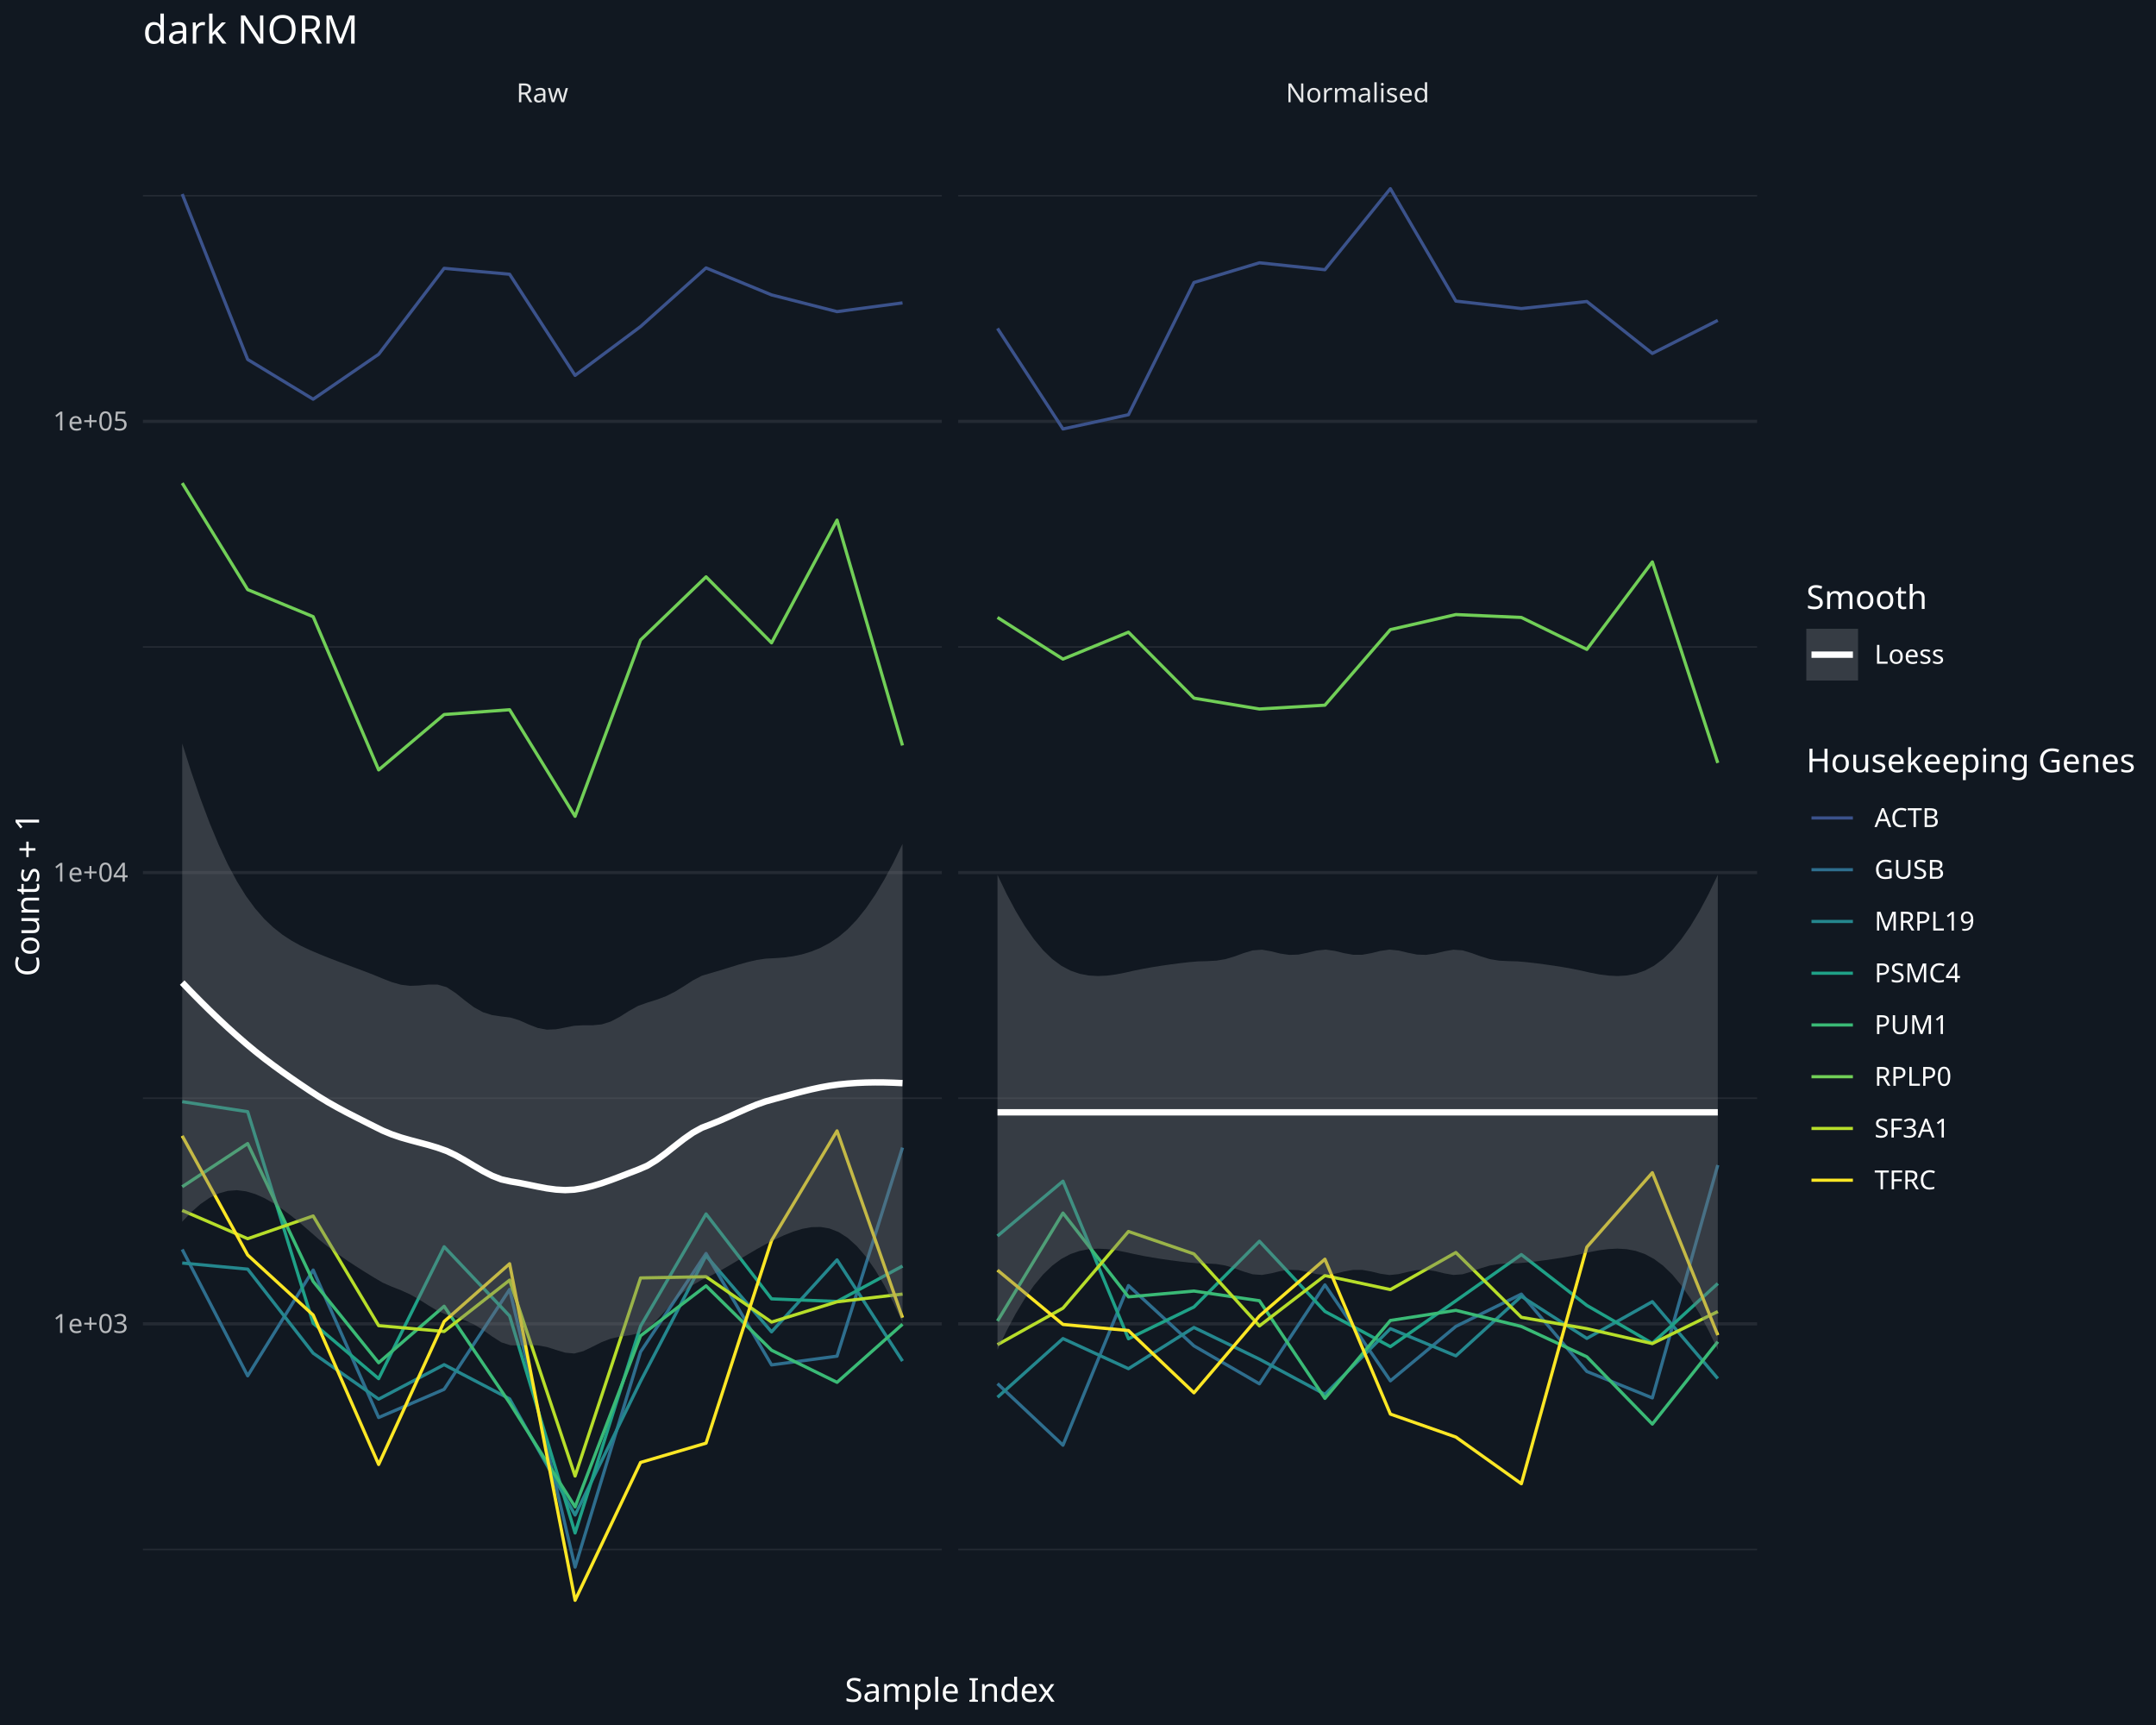
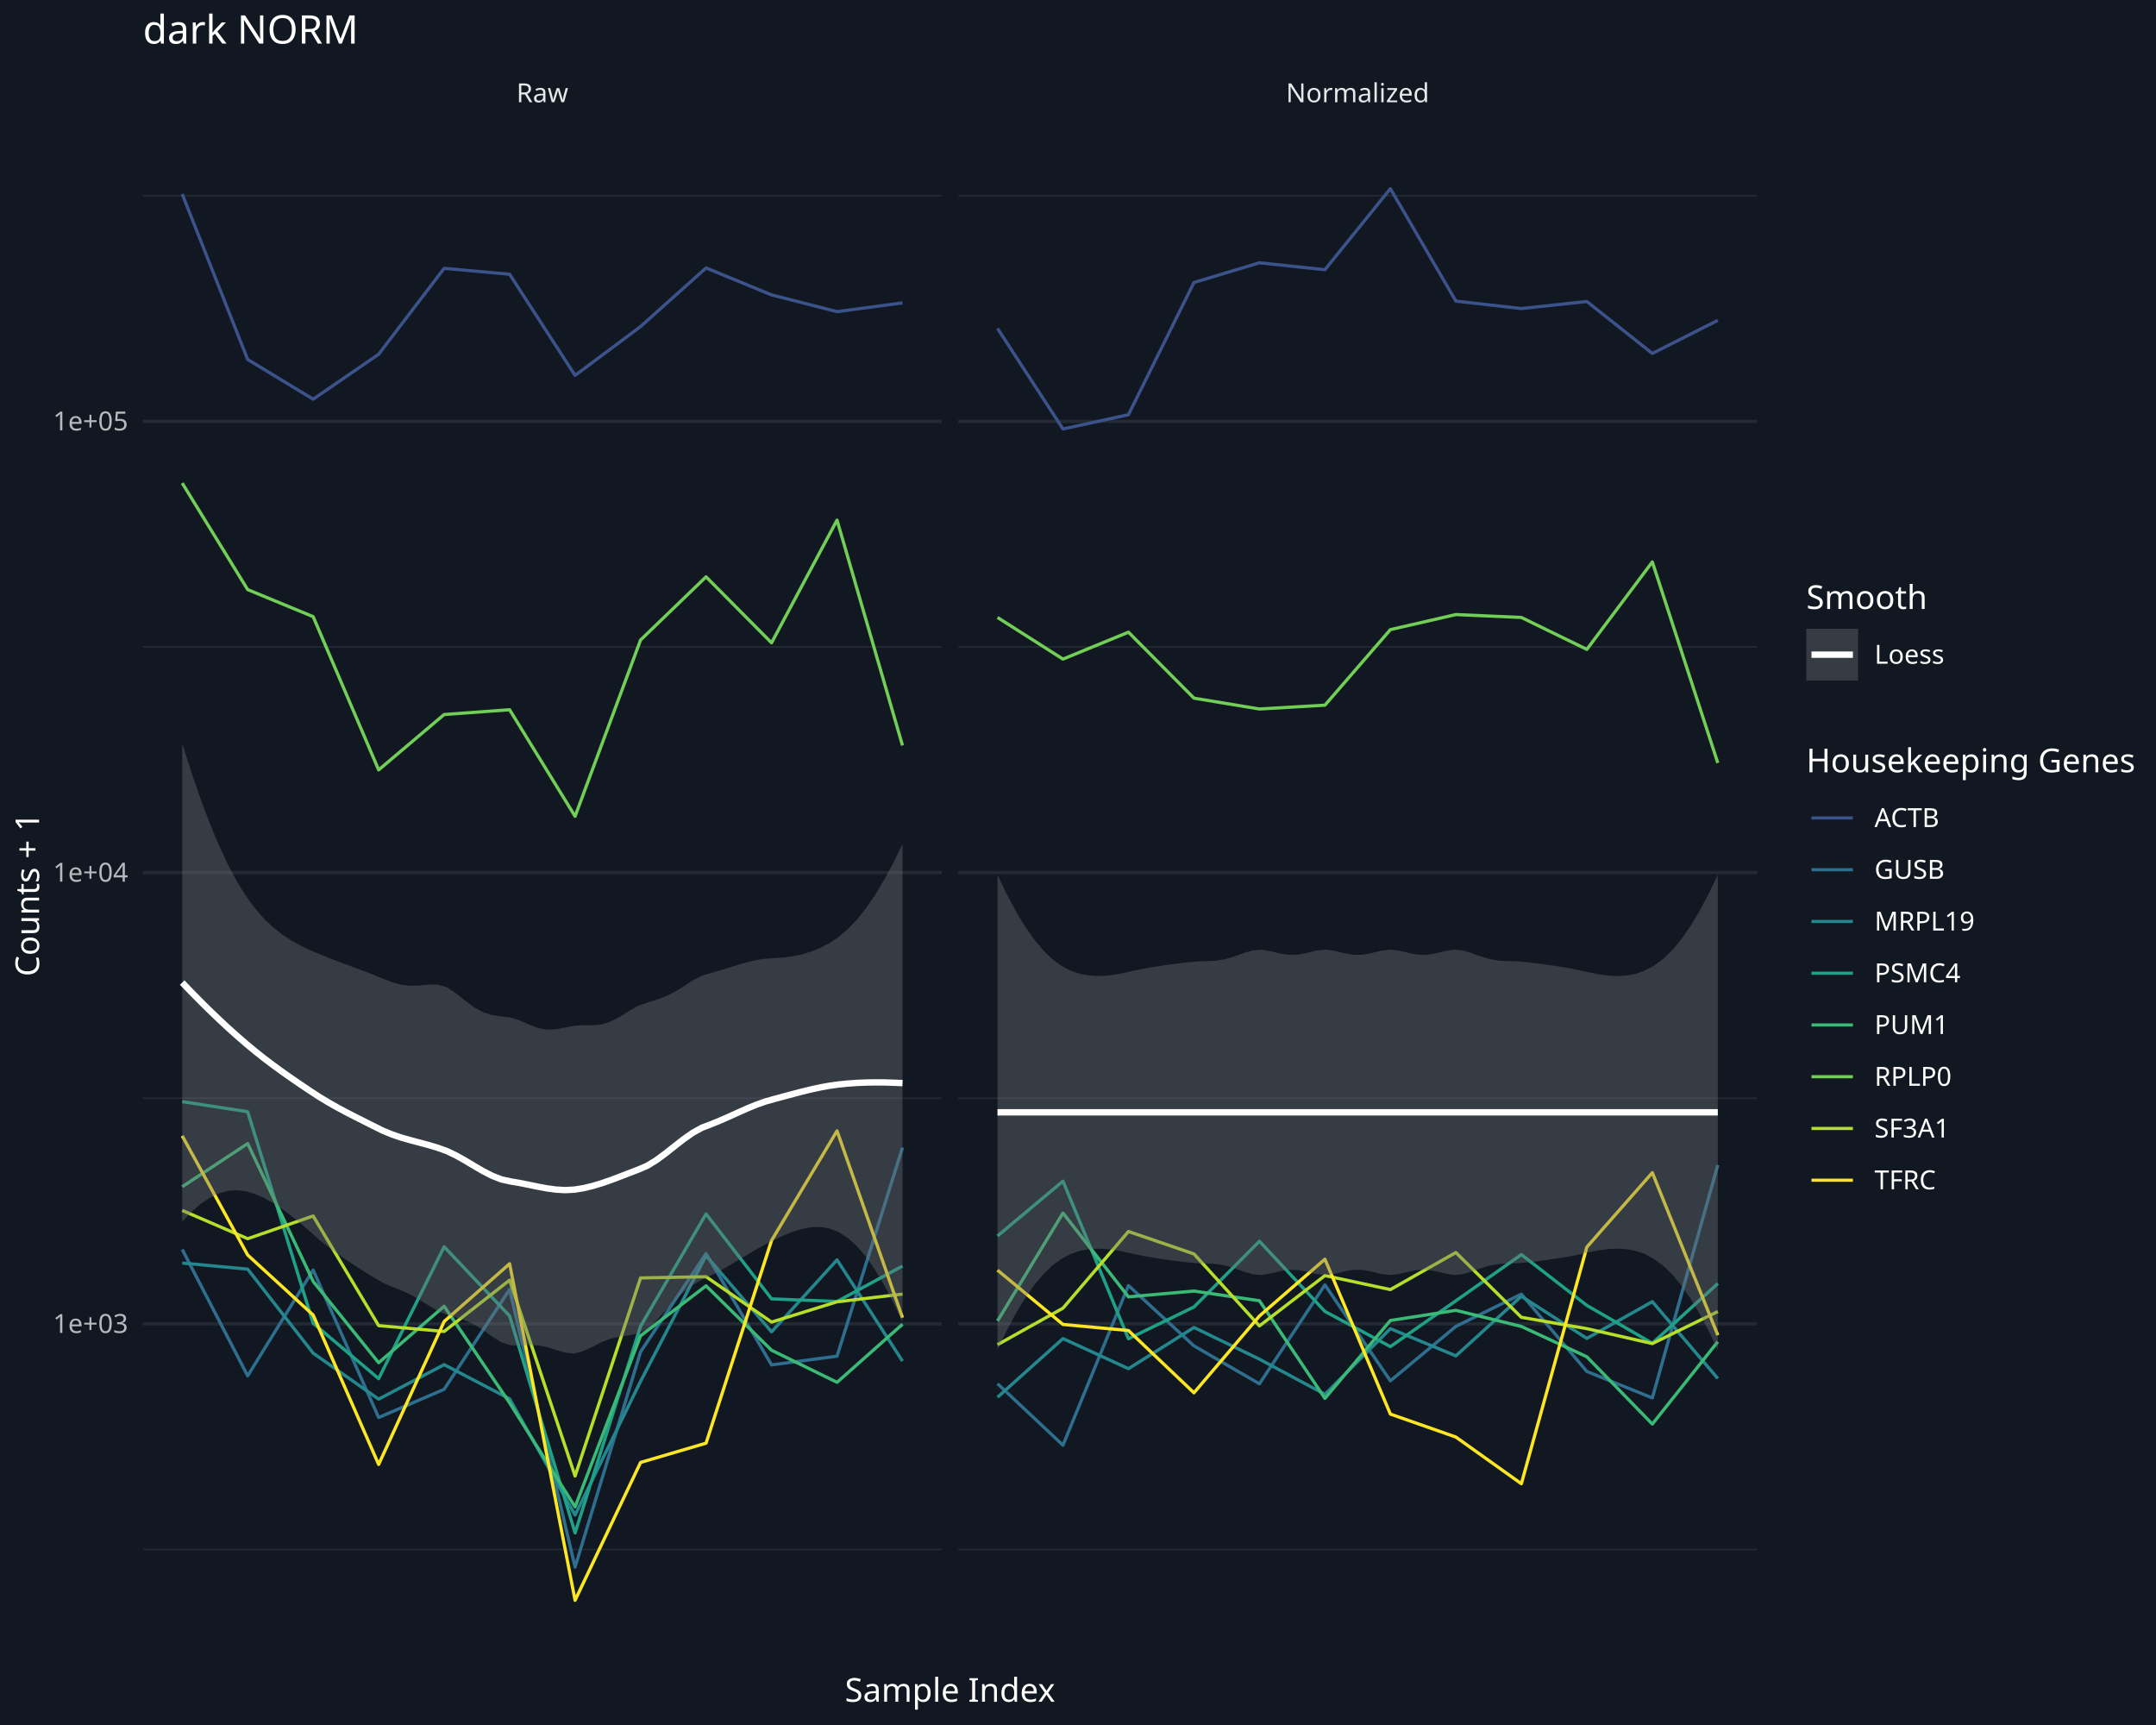
<svg xmlns="http://www.w3.org/2000/svg" class="svglite" data-engine-version="2.0" width="720.00pt" height="576.00pt" viewBox="0 0 720.00 576.00">
  <defs>
    <style type="text/css">
    .svglite line, .svglite polyline, .svglite polygon, .svglite path, .svglite rect, .svglite circle {
      fill: none;
      stroke: #000000;
      stroke-linecap: round;
      stroke-linejoin: round;
      stroke-miterlimit: 10.00;
    }
  </style>
  </defs>
  <rect width="100%" height="100%" style="stroke: none; fill: #FFFFFF;" />
  <defs>
    <clipPath id="cpMC4wMHw3MjAuMDB8MC4wMHw1NzYuMDA=">
      <rect x="0.00" y="0.00" width="720.00" height="576.00" />
    </clipPath>
  </defs>
  <g clip-path="url(#cpMC4wMHw3MjAuMDB8MC4wMHw1NzYuMDA=)">
    <rect x="0.00" y="0.00" width="720.00" height="576.00" style="stroke-width: 1.07; stroke: none; fill: #111821;" />
  </g>
  <defs>
    <clipPath id="cpNDcuNzN8MzE0LjUyfDM5LjQzfDU1Ny45Mw==">
      <rect x="47.73" y="39.43" width="266.79" height="518.49" />
    </clipPath>
  </defs>
  <g clip-path="url(#cpNDcuNzN8MzE0LjUyfDM5LjQzfDU1Ny45Mw==)">
    <polyline points="47.73,517.39 314.52,517.39 " style="stroke-width: 0.53; stroke: #242A33; stroke-linecap: butt;" />
    <polyline points="47.73,366.71 314.52,366.71 " style="stroke-width: 0.53; stroke: #242A33; stroke-linecap: butt;" />
    <polyline points="47.73,216.03 314.52,216.03 " style="stroke-width: 0.53; stroke: #242A33; stroke-linecap: butt;" />
    <polyline points="47.73,65.35 314.52,65.35 " style="stroke-width: 0.53; stroke: #242A33; stroke-linecap: butt;" />
    <polyline points="47.73,442.05 314.52,442.05 " style="stroke-width: 1.07; stroke: #242A33; stroke-linecap: butt;" />
    <polyline points="47.73,291.37 314.52,291.37 " style="stroke-width: 1.07; stroke: #242A33; stroke-linecap: butt;" />
    <polyline points="47.73,140.69 314.52,140.69 " style="stroke-width: 1.07; stroke: #242A33; stroke-linecap: butt;" />
    <polyline points="60.85,64.80 82.71,120.03 104.58,133.30 126.45,118.29 148.32,89.60 170.19,91.58 192.05,125.35 213.92,109.04 235.79,89.46 257.66,98.47 279.53,104.06 301.39,101.14 " style="stroke-width: 1.07; stroke: #3B528B; stroke-linecap: butt;" />
    <polyline points="60.85,417.20 82.71,459.41 104.58,424.08 126.45,473.33 148.32,463.91 170.19,430.56 192.05,523.28 213.92,451.39 235.79,418.55 257.66,455.76 279.53,452.84 301.39,383.20 " style="stroke-width: 1.07; stroke: #2E6E8E; stroke-linecap: butt;" />
    <polyline points="60.85,421.74 82.71,423.78 104.58,451.84 126.45,467.19 148.32,455.68 170.19,467.10 192.05,505.89 213.92,461.23 235.79,419.29 257.66,444.72 279.53,420.69 301.39,454.48 " style="stroke-width: 1.07; stroke: #24878E; stroke-linecap: butt;" />
    <polyline points="60.85,367.86 82.71,371.21 104.58,441.85 126.45,460.35 148.32,416.31 170.19,439.42 192.05,511.88 213.92,442.84 235.79,405.35 257.66,433.71 279.53,434.58 301.39,422.75 " style="stroke-width: 1.07; stroke: #1FA187; stroke-linecap: butt;" />
    <polyline points="60.85,396.27 82.71,381.85 104.58,427.87 126.45,455.04 148.32,436.17 170.19,468.45 192.05,503.17 213.92,446.03 235.79,429.36 257.66,450.86 279.53,461.58 301.39,442.18 " style="stroke-width: 1.07; stroke: #3ABA76; stroke-linecap: butt;" />
    <polyline points="60.85,161.31 82.71,196.88 104.58,205.91 126.45,257.08 148.32,238.59 170.19,236.99 192.05,272.58 213.92,213.70 235.79,192.61 257.66,214.65 279.53,173.67 301.39,248.92 " style="stroke-width: 1.07; stroke: #71CF57; stroke-linecap: butt;" />
    <polyline points="60.85,404.17 82.71,413.62 104.58,406.03 126.45,442.64 148.32,444.59 170.19,427.45 192.05,492.87 213.92,426.72 235.79,426.31 257.66,441.46 279.53,434.69 301.39,432.11 " style="stroke-width: 1.07; stroke: #B7DE2A; stroke-linecap: butt;" />
    <polyline points="60.85,379.27 82.71,419.06 104.58,439.11 126.45,489.00 148.32,441.27 170.19,421.98 192.05,534.36 213.92,488.33 235.79,481.89 257.66,414.22 279.53,377.61 301.39,439.99 " style="stroke-width: 1.07; stroke: #FDE725; stroke-linecap: butt;" />
    <polygon points="60.85,248.27 63.89,257.82 66.94,266.66 69.98,274.76 73.03,282.08 76.07,288.60 79.12,294.30 82.16,299.21 85.21,303.36 88.25,306.84 91.30,309.72 94.34,312.12 97.39,314.11 100.43,315.79 103.48,317.24 106.52,318.53 109.56,319.76 112.61,320.94 115.65,322.08 118.70,323.21 121.74,324.34 124.79,325.52 127.83,326.78 130.88,327.96 133.92,328.82 136.97,329.18 140.01,329.07 143.06,328.77 146.10,328.76 149.15,329.63 152.19,331.61 155.24,334.07 158.28,336.35 161.33,338.01 164.37,338.96 167.42,339.41 170.46,339.77 173.51,340.72 176.55,342.08 179.60,343.26 182.64,343.82 185.69,343.69 188.73,343.10 191.78,342.52 194.82,342.35 197.87,342.36 200.91,342.06 203.96,341.11 207.00,339.51 210.05,337.58 213.09,335.88 216.14,334.79 219.18,333.85 222.23,332.72 225.27,331.22 228.32,329.36 231.36,327.39 234.41,325.80 237.45,324.90 240.50,324.01 243.54,323.07 246.59,322.12 249.63,321.26 252.68,320.55 255.72,320.10 258.77,319.94 261.81,319.72 264.86,319.30 267.90,318.66 270.95,317.73 273.99,316.49 277.04,314.87 280.08,312.83 283.13,310.25 286.17,307.07 289.21,303.26 292.26,298.81 295.30,293.73 298.35,288.06 301.39,281.81 301.39,441.53 298.35,434.99 295.30,429.15 292.26,424.03 289.21,419.68 286.17,416.12 283.13,413.37 280.08,411.41 277.04,410.21 273.99,409.70 270.95,409.77 267.90,410.33 264.86,411.26 261.81,412.48 258.77,413.89 255.72,415.44 252.68,417.13 249.63,418.92 246.59,420.75 243.54,422.57 240.50,424.32 237.45,425.91 234.41,427.33 231.36,429.08 228.32,431.38 225.27,434.27 222.23,437.60 219.18,440.96 216.14,443.73 213.09,445.26 210.05,445.89 207.00,446.31 203.96,446.99 200.91,448.16 197.87,449.69 194.82,451.15 191.78,451.95 188.73,451.67 185.69,450.75 182.64,449.79 179.60,449.23 176.55,449.14 173.51,449.28 170.46,449.20 167.42,448.22 164.37,446.28 161.33,444.11 158.28,442.23 155.24,440.87 152.19,439.92 149.15,439.01 146.10,437.70 143.06,435.88 140.01,433.94 136.97,432.22 133.92,430.84 130.88,429.65 127.83,428.31 124.79,426.53 121.74,424.65 118.70,422.72 115.65,420.71 112.61,418.60 109.56,416.33 106.52,413.87 103.48,411.19 100.43,408.56 97.39,406.07 94.34,403.79 91.30,401.76 88.25,400.04 85.21,398.70 82.16,397.80 79.12,397.42 76.07,397.65 73.03,398.50 69.98,399.97 66.94,402.06 63.89,404.73 60.85,407.94 " style="stroke-width: 0.00; stroke: none; stroke-linecap: butt; fill: #70747A; fill-opacity: 0.40;" />
    <polyline points="60.85,248.27 63.89,257.82 66.94,266.66 69.98,274.76 73.03,282.08 76.07,288.60 79.12,294.30 82.16,299.21 85.21,303.36 88.25,306.84 91.30,309.72 94.34,312.12 97.39,314.11 100.43,315.79 103.48,317.24 106.52,318.53 109.56,319.76 112.61,320.94 115.65,322.08 118.70,323.21 121.74,324.34 124.79,325.52 127.83,326.78 130.88,327.96 133.92,328.82 136.97,329.18 140.01,329.07 143.06,328.77 146.10,328.76 149.15,329.63 152.19,331.61 155.24,334.07 158.28,336.35 161.33,338.01 164.37,338.96 167.42,339.41 170.46,339.77 173.51,340.72 176.55,342.08 179.60,343.26 182.64,343.82 185.69,343.69 188.73,343.10 191.78,342.52 194.82,342.35 197.87,342.36 200.91,342.06 203.96,341.11 207.00,339.51 210.05,337.58 213.09,335.88 216.14,334.79 219.18,333.85 222.23,332.72 225.27,331.22 228.32,329.36 231.36,327.39 234.41,325.80 237.45,324.90 240.50,324.01 243.54,323.07 246.59,322.12 249.63,321.26 252.68,320.55 255.72,320.10 258.77,319.94 261.81,319.72 264.86,319.30 267.90,318.66 270.95,317.73 273.99,316.49 277.04,314.87 280.08,312.83 283.13,310.25 286.17,307.07 289.21,303.26 292.26,298.81 295.30,293.73 298.35,288.06 301.39,281.81 " style="stroke-width: 2.13; stroke: none; stroke-linecap: butt;" />
    <polyline points="301.39,441.53 298.35,434.99 295.30,429.15 292.26,424.03 289.21,419.68 286.17,416.12 283.13,413.37 280.08,411.41 277.04,410.21 273.99,409.70 270.95,409.77 267.90,410.33 264.86,411.26 261.81,412.48 258.77,413.89 255.72,415.44 252.68,417.13 249.63,418.92 246.59,420.75 243.54,422.57 240.50,424.32 237.45,425.91 234.41,427.33 231.36,429.08 228.32,431.38 225.27,434.27 222.23,437.60 219.18,440.96 216.14,443.73 213.09,445.26 210.05,445.89 207.00,446.31 203.96,446.99 200.91,448.16 197.87,449.69 194.82,451.15 191.78,451.95 188.73,451.67 185.69,450.75 182.64,449.79 179.60,449.23 176.55,449.14 173.51,449.28 170.46,449.20 167.42,448.22 164.37,446.28 161.33,444.11 158.28,442.23 155.24,440.87 152.19,439.92 149.15,439.01 146.10,437.70 143.06,435.88 140.01,433.94 136.97,432.22 133.92,430.84 130.88,429.65 127.83,428.31 124.79,426.53 121.74,424.65 118.70,422.72 115.65,420.71 112.61,418.60 109.56,416.33 106.52,413.87 103.48,411.19 100.43,408.56 97.39,406.07 94.34,403.79 91.30,401.76 88.25,400.04 85.21,398.70 82.16,397.80 79.12,397.42 76.07,397.65 73.03,398.50 69.98,399.97 66.94,402.06 63.89,404.73 60.85,407.94 " style="stroke-width: 2.13; stroke: none; stroke-linecap: butt;" />
    <polyline points="60.85,328.10 63.89,331.27 66.94,334.36 69.98,337.37 73.03,340.29 76.07,343.12 79.12,345.86 82.16,348.50 85.21,351.03 88.25,353.44 91.30,355.74 94.34,357.95 97.39,360.09 100.43,362.17 103.48,364.22 106.52,366.20 109.56,368.05 112.61,369.77 115.65,371.40 118.70,372.96 121.74,374.50 124.79,376.03 127.83,377.54 130.88,378.80 133.92,379.83 136.97,380.70 140.01,381.51 143.06,382.32 146.10,383.23 149.15,384.32 152.19,385.76 155.24,387.47 158.28,389.29 161.33,391.06 164.37,392.62 167.42,393.81 170.46,394.49 173.51,395.00 176.55,395.61 179.60,396.24 182.64,396.81 185.69,397.22 188.73,397.39 191.78,397.24 194.82,396.75 197.87,396.02 200.91,395.11 203.96,394.05 207.00,392.91 210.05,391.73 213.09,390.57 216.14,389.26 219.18,387.40 222.23,385.16 225.27,382.75 228.32,380.37 231.36,378.24 234.41,376.56 237.45,375.40 240.50,374.16 243.54,372.82 246.59,371.44 249.63,370.09 252.68,368.84 255.72,367.77 258.77,366.92 261.81,366.10 264.86,365.28 267.90,364.49 270.95,363.75 273.99,363.09 277.04,362.54 280.08,362.12 283.13,361.81 286.17,361.60 289.21,361.47 292.26,361.42 295.30,361.44 298.35,361.53 301.39,361.67 " style="stroke-width: 2.13; stroke: #FFFFFF; stroke-linecap: butt;" />
  </g>
  <g clip-path="url(#cpMC4wMHw3MjAuMDB8MC4wMHw1NzYuMDA=)">
</g>
  <defs>
    <clipPath id="cpMzE5Ljk5fDU4Ni43OHwzOS40M3w1NTcuOTM=">
      <rect x="319.99" y="39.43" width="266.79" height="518.49" />
    </clipPath>
  </defs>
  <g clip-path="url(#cpMzE5Ljk5fDU4Ni43OHwzOS40M3w1NTcuOTM=)">
    <polyline points="319.99,517.39 586.78,517.39 " style="stroke-width: 0.53; stroke: #242A33; stroke-linecap: butt;" />
    <polyline points="319.99,366.71 586.78,366.71 " style="stroke-width: 0.53; stroke: #242A33; stroke-linecap: butt;" />
    <polyline points="319.99,216.03 586.78,216.03 " style="stroke-width: 0.53; stroke: #242A33; stroke-linecap: butt;" />
    <polyline points="319.99,65.35 586.78,65.35 " style="stroke-width: 0.53; stroke: #242A33; stroke-linecap: butt;" />
    <polyline points="319.99,442.05 586.78,442.05 " style="stroke-width: 1.07; stroke: #242A33; stroke-linecap: butt;" />
    <polyline points="319.99,291.37 586.78,291.37 " style="stroke-width: 1.07; stroke: #242A33; stroke-linecap: butt;" />
    <polyline points="319.99,140.69 586.78,140.69 " style="stroke-width: 1.07; stroke: #242A33; stroke-linecap: butt;" />
    <polyline points="333.12,109.67 354.98,143.24 376.85,138.48 398.72,94.33 420.59,87.75 442.46,90.06 464.32,63.00 486.19,100.54 508.06,103.03 529.93,100.67 551.80,118.02 573.66,106.97 " style="stroke-width: 1.07; stroke: #3B528B; stroke-linecap: butt;" />
    <polyline points="333.12,462.02 354.98,482.58 376.85,429.26 398.72,449.40 420.59,462.07 442.46,429.04 464.32,461.08 486.19,442.90 508.06,432.12 529.93,457.95 551.80,466.78 573.66,389.03 " style="stroke-width: 1.07; stroke: #2E6E8E; stroke-linecap: butt;" />
    <polyline points="333.12,466.56 354.98,446.97 376.85,457.02 398.72,443.26 420.59,453.84 442.46,465.58 464.32,443.65 486.19,452.74 508.06,432.85 529.93,446.91 551.80,434.64 573.66,460.31 " style="stroke-width: 1.07; stroke: #24878E; stroke-linecap: butt;" />
    <polyline points="333.12,412.71 354.98,394.41 376.85,447.03 398.72,436.42 420.59,414.47 442.46,437.90 464.32,449.65 486.19,434.35 508.06,418.92 529.93,435.89 551.80,448.53 573.66,428.58 " style="stroke-width: 1.07; stroke: #1FA187; stroke-linecap: butt;" />
    <polyline points="333.12,441.10 354.98,405.05 376.85,433.04 398.72,431.10 420.59,434.33 442.46,466.94 464.32,440.92 486.19,437.54 508.06,442.92 529.93,453.05 551.80,475.52 573.66,448.01 " style="stroke-width: 1.07; stroke: #3ABA76; stroke-linecap: butt;" />
    <polyline points="333.12,206.18 354.98,220.08 376.85,211.09 398.72,233.12 420.59,236.74 442.46,235.47 464.32,210.24 486.19,205.21 508.06,206.18 529.93,216.84 551.80,187.63 573.66,254.75 " style="stroke-width: 1.07; stroke: #71CF57; stroke-linecap: butt;" />
    <polyline points="333.12,449.00 354.98,436.81 376.85,411.21 398.72,418.70 420.59,442.74 442.46,425.93 464.32,430.61 486.19,418.23 508.06,439.87 529.93,443.65 551.80,448.64 573.66,437.94 " style="stroke-width: 1.07; stroke: #B7DE2A; stroke-linecap: butt;" />
    <polyline points="333.12,424.12 354.98,442.25 376.85,444.28 398.72,465.07 420.59,439.43 442.46,420.46 464.32,472.18 486.19,479.85 508.06,495.44 529.93,416.41 551.80,391.57 573.66,445.82 " style="stroke-width: 1.07; stroke: #FDE725; stroke-linecap: butt;" />
    <polygon points="333.12,292.15 336.16,298.49 339.21,304.20 342.25,309.26 345.30,313.62 348.34,317.28 351.39,320.23 354.43,322.48 357.48,324.09 360.52,325.15 363.56,325.73 366.61,325.91 369.65,325.77 372.70,325.37 375.74,324.78 378.79,324.09 381.83,323.48 384.88,322.94 387.92,322.46 390.97,322.02 394.01,321.63 397.06,321.28 400.10,321.02 403.15,320.94 406.19,320.77 409.24,320.27 412.28,319.36 415.33,318.25 418.37,317.34 421.42,317.12 424.46,317.65 427.51,318.40 430.55,318.85 433.60,318.75 436.64,318.14 439.69,317.40 442.73,317.09 445.78,317.52 448.82,318.27 451.87,318.81 454.91,318.81 457.96,318.27 461.00,317.52 464.05,317.09 467.09,317.40 470.14,318.13 473.18,318.74 476.23,318.85 479.27,318.39 482.32,317.65 485.36,317.12 488.41,317.33 491.45,318.24 494.50,319.35 497.54,320.26 500.59,320.77 503.63,320.93 506.68,321.01 509.72,321.27 512.77,321.62 515.81,322.02 518.86,322.45 521.90,322.93 524.95,323.47 527.99,324.09 531.04,324.78 534.08,325.37 537.13,325.76 540.17,325.91 543.21,325.73 546.26,325.15 549.30,324.09 552.35,322.48 555.39,320.22 558.44,317.28 561.48,313.62 564.53,309.26 567.57,304.20 570.62,298.47 573.66,292.13 573.66,450.72 570.62,444.37 567.57,438.65 564.53,433.59 561.48,429.22 558.44,425.56 555.39,422.62 552.35,420.37 549.30,418.75 546.26,417.69 543.21,417.11 540.17,416.93 537.13,417.08 534.08,417.47 531.04,418.06 527.99,418.75 524.95,419.37 521.90,419.90 518.86,420.38 515.81,420.82 512.77,421.22 509.72,421.56 506.68,421.82 503.63,421.90 500.59,422.07 497.54,422.58 494.50,423.48 491.45,424.59 488.41,425.50 485.36,425.72 482.32,425.19 479.27,424.44 476.23,423.99 473.18,424.09 470.14,424.70 467.09,425.44 464.05,425.75 461.00,425.32 457.96,424.57 454.91,424.03 451.87,424.03 448.82,424.57 445.78,425.32 442.73,425.75 439.69,425.44 436.64,424.71 433.60,424.10 430.55,423.99 427.51,424.45 424.46,425.19 421.42,425.72 418.37,425.51 415.33,424.60 412.28,423.49 409.24,422.58 406.19,422.07 403.15,421.91 400.10,421.83 397.06,421.57 394.01,421.22 390.97,420.83 387.92,420.39 384.88,419.91 381.83,419.37 378.79,418.76 375.74,418.07 372.70,417.48 369.65,417.08 366.61,416.94 363.56,417.12 360.52,417.70 357.48,418.75 354.43,420.37 351.39,422.62 348.34,425.56 345.30,429.22 342.25,433.59 339.21,438.64 336.16,444.36 333.12,450.70 " style="stroke-width: 0.00; stroke: none; stroke-linecap: butt; fill: #70747A; fill-opacity: 0.40;" />
    <polyline points="333.12,292.15 336.16,298.49 339.21,304.20 342.25,309.26 345.30,313.62 348.34,317.28 351.39,320.23 354.43,322.48 357.48,324.09 360.52,325.15 363.56,325.73 366.61,325.91 369.65,325.77 372.70,325.37 375.74,324.78 378.79,324.09 381.83,323.48 384.88,322.94 387.92,322.46 390.97,322.02 394.01,321.63 397.06,321.28 400.10,321.02 403.15,320.94 406.19,320.77 409.24,320.27 412.28,319.36 415.33,318.25 418.37,317.34 421.42,317.12 424.46,317.65 427.51,318.40 430.55,318.85 433.60,318.75 436.64,318.14 439.69,317.40 442.73,317.09 445.78,317.52 448.82,318.27 451.87,318.81 454.91,318.81 457.96,318.27 461.00,317.52 464.05,317.09 467.09,317.40 470.14,318.13 473.18,318.74 476.23,318.85 479.27,318.39 482.32,317.65 485.36,317.12 488.41,317.33 491.45,318.24 494.50,319.35 497.54,320.26 500.59,320.77 503.63,320.93 506.68,321.01 509.72,321.27 512.77,321.62 515.81,322.02 518.86,322.45 521.90,322.93 524.95,323.47 527.99,324.09 531.04,324.78 534.08,325.37 537.13,325.76 540.17,325.91 543.21,325.73 546.26,325.15 549.30,324.09 552.35,322.48 555.39,320.22 558.44,317.28 561.48,313.62 564.53,309.26 567.57,304.20 570.62,298.47 573.66,292.13 " style="stroke-width: 2.13; stroke: none; stroke-linecap: butt;" />
    <polyline points="573.66,450.72 570.62,444.37 567.57,438.65 564.53,433.59 561.48,429.22 558.44,425.56 555.39,422.62 552.35,420.37 549.30,418.75 546.26,417.69 543.21,417.11 540.17,416.93 537.13,417.08 534.08,417.47 531.04,418.06 527.99,418.75 524.95,419.37 521.90,419.90 518.86,420.38 515.81,420.82 512.77,421.22 509.72,421.56 506.68,421.82 503.63,421.90 500.59,422.07 497.54,422.58 494.50,423.48 491.45,424.59 488.41,425.50 485.36,425.72 482.32,425.19 479.27,424.44 476.23,423.99 473.18,424.09 470.14,424.70 467.09,425.44 464.05,425.75 461.00,425.32 457.96,424.57 454.91,424.03 451.87,424.03 448.82,424.57 445.78,425.32 442.73,425.75 439.69,425.44 436.64,424.71 433.60,424.10 430.55,423.99 427.51,424.45 424.46,425.19 421.42,425.72 418.37,425.51 415.33,424.60 412.28,423.49 409.24,422.58 406.19,422.07 403.15,421.91 400.10,421.83 397.06,421.57 394.01,421.22 390.97,420.83 387.92,420.39 384.88,419.91 381.83,419.37 378.79,418.76 375.74,418.07 372.70,417.48 369.65,417.08 366.61,416.94 363.56,417.12 360.52,417.70 357.48,418.75 354.43,420.37 351.39,422.62 348.34,425.56 345.30,429.22 342.25,433.59 339.21,438.64 336.16,444.36 333.12,450.70 " style="stroke-width: 2.13; stroke: none; stroke-linecap: butt;" />
    <polyline points="333.12,371.42 336.16,371.42 339.21,371.42 342.25,371.42 345.30,371.42 348.34,371.42 351.39,371.42 354.43,371.42 357.48,371.42 360.52,371.42 363.56,371.42 366.61,371.42 369.65,371.42 372.70,371.42 375.74,371.42 378.79,371.42 381.83,371.42 384.88,371.42 387.92,371.42 390.97,371.42 394.01,371.42 397.06,371.42 400.10,371.42 403.15,371.42 406.19,371.42 409.24,371.42 412.28,371.42 415.33,371.42 418.37,371.42 421.42,371.42 424.46,371.42 427.51,371.42 430.55,371.42 433.60,371.42 436.64,371.42 439.69,371.42 442.73,371.42 445.78,371.42 448.82,371.42 451.87,371.42 454.91,371.42 457.96,371.42 461.00,371.42 464.05,371.42 467.09,371.42 470.14,371.42 473.18,371.42 476.23,371.42 479.27,371.42 482.32,371.42 485.36,371.42 488.41,371.42 491.45,371.42 494.50,371.42 497.54,371.42 500.59,371.42 503.63,371.42 506.68,371.42 509.72,371.42 512.77,371.42 515.81,371.42 518.86,371.42 521.90,371.42 524.95,371.42 527.99,371.42 531.04,371.42 534.08,371.42 537.13,371.42 540.17,371.42 543.21,371.42 546.26,371.42 549.30,371.42 552.35,371.42 555.39,371.42 558.44,371.42 561.48,371.42 564.53,371.42 567.57,371.42 570.62,371.42 573.66,371.42 " style="stroke-width: 2.13; stroke: #FFFFFF; stroke-linecap: butt;" />
  </g>
  <g clip-path="url(#cpMC4wMHw3MjAuMDB8MC4wMHw1NzYuMDA=)">
</g>
  <defs>
    <clipPath id="cpNDcuNzN8MzE0LjUyfDIyLjc4fDM5LjQz">
      <rect x="47.73" y="22.78" width="266.79" height="16.65" />
    </clipPath>
  </defs>
  <g clip-path="url(#cpNDcuNzN8MzE0LjUyfDIyLjc4fDM5LjQz)">
    <text x="181.12" y="34.14" text-anchor="middle" style="font-size: 8.80px; fill: #E7E8E9; font-family: sans;" textLength="17.61px" lengthAdjust="spacingAndGlyphs">Raw</text>
  </g>
  <g clip-path="url(#cpMC4wMHw3MjAuMDB8MC4wMHw1NzYuMDA=)">
</g>
  <defs>
    <clipPath id="cpMzE5Ljk5fDU4Ni43OHwyMi43OHwzOS40Mw==">
      <rect x="319.99" y="22.78" width="266.79" height="16.65" />
    </clipPath>
  </defs>
  <g clip-path="url(#cpMzE5Ljk5fDU4Ni43OHwyMi43OHwzOS40Mw==)">
-     <text x="453.39" y="34.14" text-anchor="middle" style="font-size: 8.80px; fill: #E7E8E9; font-family: sans;" textLength="44.51px" lengthAdjust="spacingAndGlyphs">Normalised</text>
+     <text x="453.39" y="34.14" text-anchor="middle" style="font-size: 8.80px; fill: #E7E8E9; font-family: sans;" textLength="44.51px" lengthAdjust="spacingAndGlyphs">Normalized</text>
  </g>
  <g clip-path="url(#cpMC4wMHw3MjAuMDB8MC4wMHw1NzYuMDA=)">
    <text x="42.79" y="445.08" text-anchor="end" style="font-size: 8.80px; fill: #B7B9BC; font-family: sans;" textLength="24.72px" lengthAdjust="spacingAndGlyphs">1e+03</text>
    <text x="42.79" y="294.40" text-anchor="end" style="font-size: 8.80px; fill: #B7B9BC; font-family: sans;" textLength="24.72px" lengthAdjust="spacingAndGlyphs">1e+04</text>
    <text x="42.79" y="143.72" text-anchor="end" style="font-size: 8.80px; fill: #B7B9BC; font-family: sans;" textLength="24.72px" lengthAdjust="spacingAndGlyphs">1e+05</text>
    <text x="317.26" y="568.24" text-anchor="middle" style="font-size: 11.00px; fill: #FFFFFF; font-family: sans;" textLength="67.27px" lengthAdjust="spacingAndGlyphs">Sample Index</text>
    <text transform="translate(13.05,298.68) rotate(-90)" text-anchor="middle" style="font-size: 11.00px; fill: #FFFFFF; font-family: sans;" textLength="53.52px" lengthAdjust="spacingAndGlyphs">Counts + 1</text>
    <text x="603.22" y="203.34" style="font-size: 11.00px; fill: #FFFFFF; font-family: sans;" textLength="37.92px" lengthAdjust="spacingAndGlyphs">Smooth</text>
    <rect x="603.22" y="209.96" width="17.28" height="17.28" style="stroke-width: 0.75; stroke: none; fill: #70747A; fill-opacity: 0.40;" />
    <line x1="604.95" y1="218.60" x2="618.78" y2="218.60" style="stroke-width: 2.13; stroke: #FFFFFF; stroke-linecap: butt;" />
    <text x="625.98" y="221.63" style="font-size: 8.80px; fill: #FFFFFF; font-family: sans;" textLength="23.49px" lengthAdjust="spacingAndGlyphs">Loess</text>
    <text x="603.22" y="257.87" style="font-size: 11.00px; fill: #FFFFFF; font-family: sans;" textLength="105.82px" lengthAdjust="spacingAndGlyphs">Housekeeping Genes</text>
    <line x1="604.95" y1="273.13" x2="618.78" y2="273.13" style="stroke-width: 1.07; stroke: #3B528B; stroke-linecap: butt;" />
    <line x1="604.95" y1="290.41" x2="618.78" y2="290.41" style="stroke-width: 1.07; stroke: #2E6E8E; stroke-linecap: butt;" />
    <line x1="604.95" y1="307.69" x2="618.78" y2="307.69" style="stroke-width: 1.07; stroke: #24878E; stroke-linecap: butt;" />
    <line x1="604.95" y1="324.97" x2="618.78" y2="324.97" style="stroke-width: 1.07; stroke: #1FA187; stroke-linecap: butt;" />
    <line x1="604.95" y1="342.25" x2="618.78" y2="342.25" style="stroke-width: 1.07; stroke: #3ABA76; stroke-linecap: butt;" />
    <line x1="604.95" y1="359.53" x2="618.78" y2="359.53" style="stroke-width: 1.07; stroke: #71CF57; stroke-linecap: butt;" />
    <line x1="604.95" y1="376.81" x2="618.78" y2="376.81" style="stroke-width: 1.07; stroke: #B7DE2A; stroke-linecap: butt;" />
    <line x1="604.95" y1="394.09" x2="618.78" y2="394.09" style="stroke-width: 1.07; stroke: #FDE725; stroke-linecap: butt;" />
    <text x="625.98" y="276.16" style="font-size: 8.80px; fill: #FFFFFF; font-family: sans;" textLength="23.47px" lengthAdjust="spacingAndGlyphs">ACTB</text>
    <text x="625.98" y="293.44" style="font-size: 8.80px; fill: #FFFFFF; font-family: sans;" textLength="24.95px" lengthAdjust="spacingAndGlyphs">GUSB</text>
    <text x="625.98" y="310.72" style="font-size: 8.80px; fill: #FFFFFF; font-family: sans;" textLength="34.25px" lengthAdjust="spacingAndGlyphs">MRPL19</text>
    <text x="625.98" y="328.00" style="font-size: 8.80px; fill: #FFFFFF; font-family: sans;" textLength="30.33px" lengthAdjust="spacingAndGlyphs">PSMC4</text>
    <text x="625.98" y="345.28" style="font-size: 8.80px; fill: #FFFFFF; font-family: sans;" textLength="24.46px" lengthAdjust="spacingAndGlyphs">PUM1</text>
    <text x="625.98" y="362.56" style="font-size: 8.80px; fill: #FFFFFF; font-family: sans;" textLength="27.89px" lengthAdjust="spacingAndGlyphs">RPLP0</text>
    <text x="625.98" y="379.84" style="font-size: 8.80px; fill: #FFFFFF; font-family: sans;" textLength="26.91px" lengthAdjust="spacingAndGlyphs">SF3A1</text>
    <text x="625.98" y="397.12" style="font-size: 8.80px; fill: #FFFFFF; font-family: sans;" textLength="23.46px" lengthAdjust="spacingAndGlyphs">TFRC</text>
    <text x="47.73" y="14.56" style="font-size: 13.20px; fill: #FFFFFF; font-family: sans;" textLength="69.70px" lengthAdjust="spacingAndGlyphs">dark NORM</text>
  </g>
</svg>
